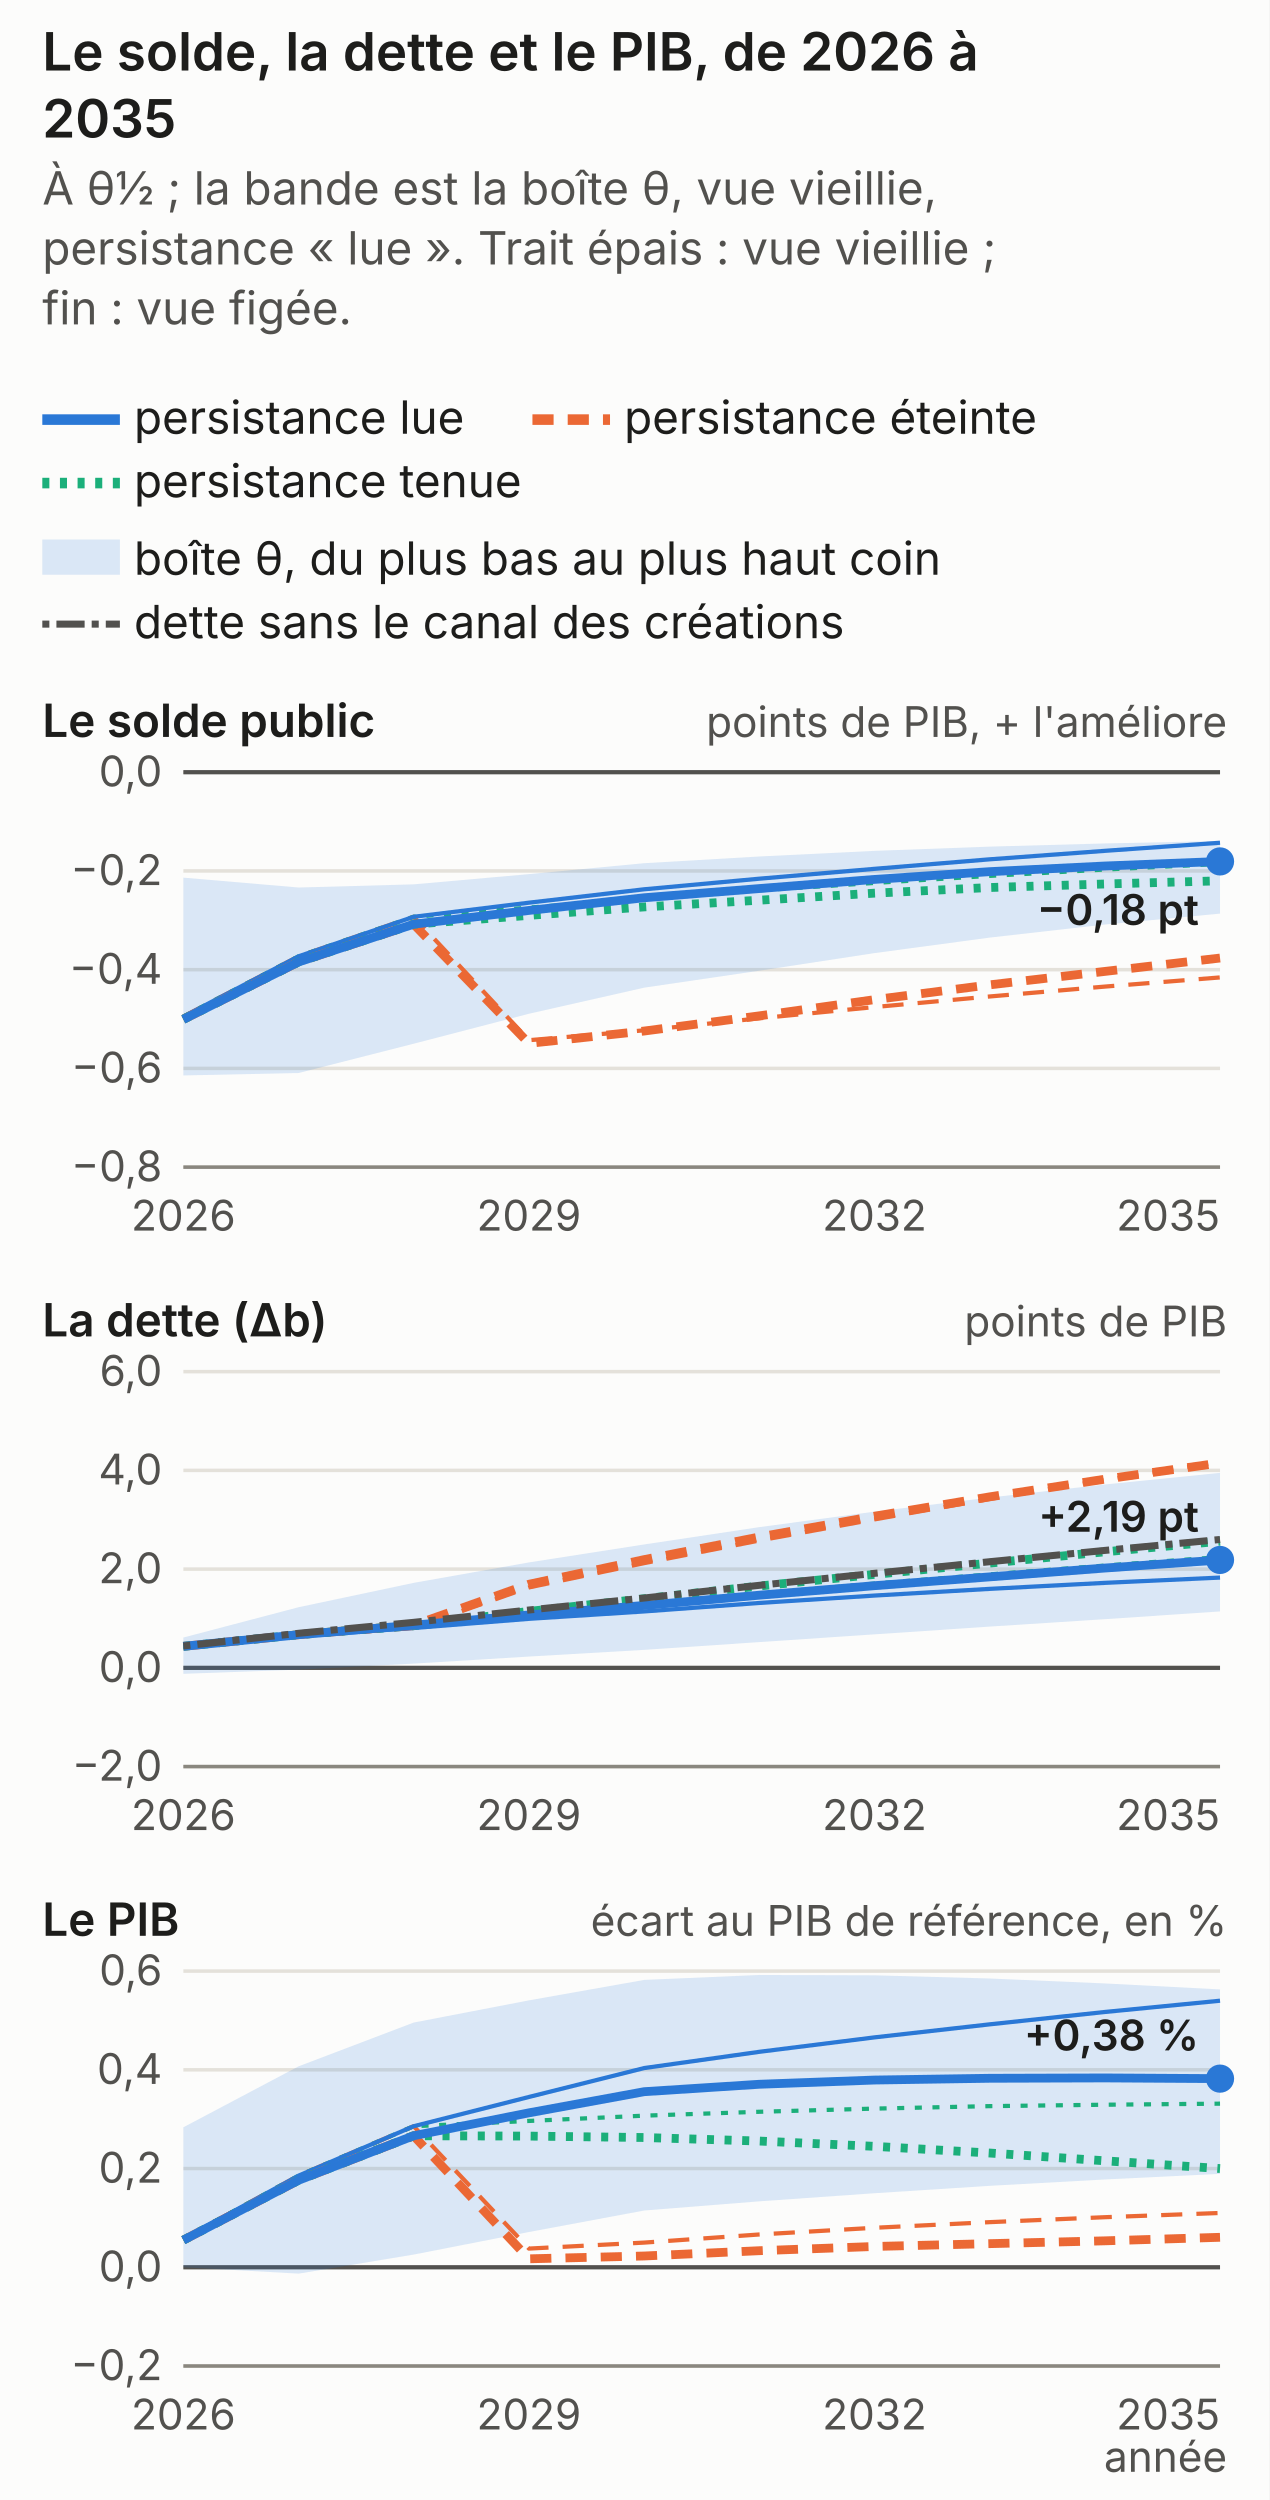
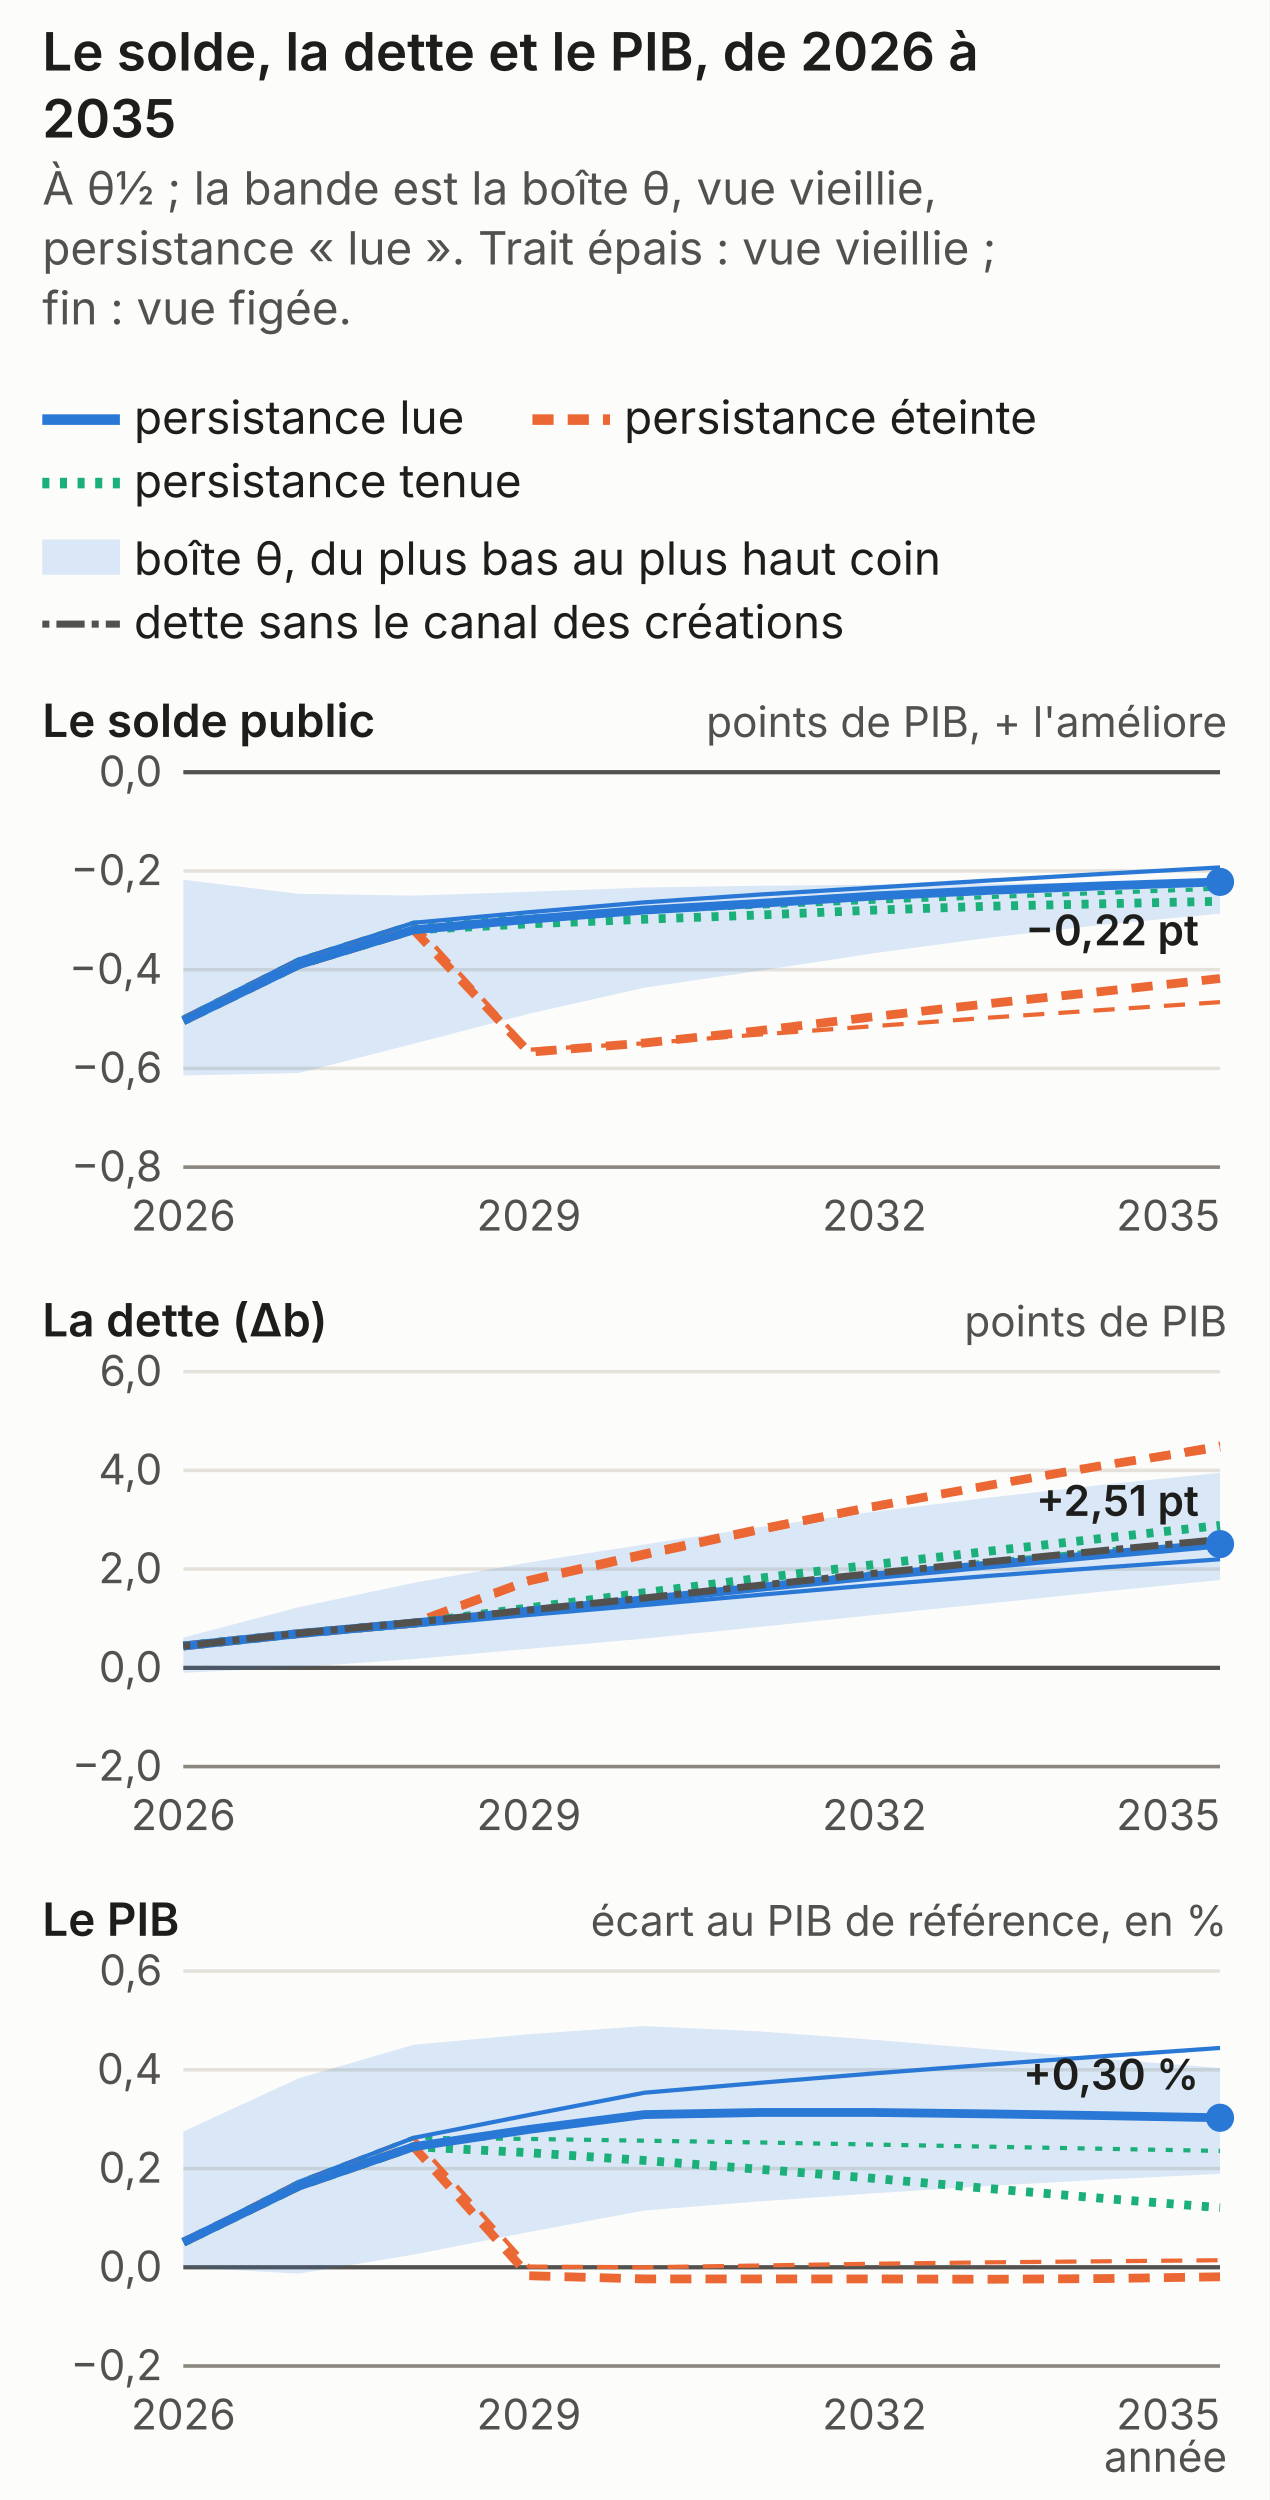
<svg xmlns="http://www.w3.org/2000/svg" viewBox="0 0 360 709" width="360" height="709" role="img" aria-labelledby="pres2027_tondelier_programme-trajectoire-t pres2027_tondelier_programme-trajectoire-d" font-size="13">
  <style>.g-fond{fill:#fcfcfb}.g-encre{fill:#1d1d1b}.g-doux{fill:#52514e}
.g-axe{stroke:#8a877f}.g-grille{stroke:#e4e1da}.g-zero{stroke:#52514e}
.g-s1{stroke:#2a78d6}.g-s2{stroke:#eb6834}.g-s3{stroke:#1baf7a}.g-s4{stroke:#6250d6}
.g-f1{fill:#2a78d6}.g-f2{fill:#eb6834}.g-f3{fill:#1baf7a}.g-f4{fill:#6250d6}
.g-bande{fill:#2a78d6;fill-opacity:.16}.g-plus{fill:#2a78d6}.g-moins{fill:#e34948}
.g-total{fill:#52514e}.g-lien{stroke:#8a877f}.g-sur{fill:#ffffff}
@media (prefers-color-scheme: dark){
.g-fond{fill:#1a1a19}.g-encre{fill:#ece9e2}.g-doux{fill:#c3c2b7}
.g-axe{stroke:#8f8b80}.g-grille{stroke:#33322f}.g-zero{stroke:#c3c2b7}
.g-s1{stroke:#3987e5}.g-s2{stroke:#d95926}.g-s3{stroke:#199e70}.g-s4{stroke:#9085e9}
.g-f1{fill:#3987e5}.g-f2{fill:#d95926}.g-f3{fill:#199e70}.g-f4{fill:#9085e9}
.g-bande{fill:#3987e5;fill-opacity:.24}.g-plus{fill:#3987e5}.g-moins{fill:#e66767}
.g-total{fill:#6b6862}.g-lien{stroke:#8f8b80}}
text{font-family:system-ui,-apple-system,"Segoe UI",sans-serif}</style>
  <rect class="g-fond" fill="#fcfcfb" x="0" y="0" width="360" height="709" />
  <text class="g-encre" fill="#1d1d1b" x="12" y="20" text-anchor="start" font-size="15" font-weight="600">Le solde, la dette et le PIB, de 2026 à</text>
  <text class="g-encre" fill="#1d1d1b" x="12" y="39" text-anchor="start" font-size="15" font-weight="600">2035</text>
  <text class="g-doux" fill="#52514e" x="12" y="58" text-anchor="start">À θ½ ; la bande est la boîte θ, vue vieillie,</text>
  <text class="g-doux" fill="#52514e" x="12" y="75" text-anchor="start">persistance « lue ». Trait épais : vue vieillie ;</text>
  <text class="g-doux" fill="#52514e" x="12" y="92" text-anchor="start">fin : vue figée.</text>
  <line class="g-s1" stroke="#2a78d6" stroke-width="3" x1="12" y1="119" x2="34" y2="119" />
  <text class="g-encre" fill="#1d1d1b" x="38" y="123" text-anchor="start">persistance lue</text>
  <line class="g-s2" stroke="#eb6834" stroke-width="3" stroke-dasharray="6 4" x1="151" y1="119" x2="173" y2="119" />
  <text class="g-encre" fill="#1d1d1b" x="177" y="123" text-anchor="start">persistance éteinte</text>
  <line class="g-s3" stroke="#1baf7a" stroke-width="3" stroke-dasharray="2 3" x1="12" y1="137" x2="34" y2="137" />
  <text class="g-encre" fill="#1d1d1b" x="38" y="141" text-anchor="start">persistance tenue</text>
  <rect class="g-bande" fill="#2a78d6" fill-opacity=".16" x="12" y="153" width="22" height="10" />
  <text class="g-encre" fill="#1d1d1b" x="38" y="163" text-anchor="start">boîte θ, du plus bas au plus haut coin</text>
  <line class="g-zero" stroke="#52514e" stroke-width="2" stroke-dasharray="2 2 8 2" x1="12" y1="177" x2="34" y2="177" />
  <text class="g-encre" fill="#1d1d1b" x="38" y="181" text-anchor="start">dette sans le canal des créations</text>
  <text class="g-encre" fill="#1d1d1b" x="12" y="209" text-anchor="start" font-weight="600">Le solde public</text>
  <text class="g-doux" fill="#52514e" x="348" y="209" text-anchor="end" font-size="12">points de PIB, + l'améliore</text>
  <line class="g-grille" stroke="#e4e1da" stroke-width="1" x1="52" y1="331" x2="346" y2="331" />
  <text class="g-doux" fill="#52514e" x="46" y="335" text-anchor="end" font-size="12">−0,8</text>
  <line class="g-grille" stroke="#e4e1da" stroke-width="1" x1="52" y1="303" x2="346" y2="303" />
  <text class="g-doux" fill="#52514e" x="46" y="307" text-anchor="end" font-size="12">−0,6</text>
  <line class="g-grille" stroke="#e4e1da" stroke-width="1" x1="52" y1="275" x2="346" y2="275" />
  <text class="g-doux" fill="#52514e" x="46" y="279" text-anchor="end" font-size="12">−0,4</text>
  <line class="g-grille" stroke="#e4e1da" stroke-width="1" x1="52" y1="247" x2="346" y2="247" />
  <text class="g-doux" fill="#52514e" x="46" y="251" text-anchor="end" font-size="12">−0,2</text>
  <line class="g-grille" stroke="#e4e1da" stroke-width="1" x1="52" y1="219" x2="346" y2="219" />
  <text class="g-doux" fill="#52514e" x="46" y="223" text-anchor="end" font-size="12">0,0</text>
  <line class="g-zero" stroke="#52514e" stroke-width="1.2" x1="52" y1="219" x2="346" y2="219" />
-   <polygon class="g-bande" fill="#2a78d6" fill-opacity=".16" points="52,248.9 84.7,251.7 117.3,250.8 150,247.9 182.7,244.8 215.3,242.9 248,241.3 280.7,240.1 313.3,239.2 346,238.5 346,259.1 313.3,262.2 280.7,265.9 248,270.3 215.3,275.3 182.7,280.1 150,287.5 117.3,296 84.7,304.3 52,305" />
-   <polyline class="g-s2" stroke="#eb6834" fill="none" stroke-width="1.2" stroke-dasharray="6 4" stroke-linejoin="round" points="52,288.3 84.7,271.2 117.3,260 150,295 182.7,292.2 215.3,288.8 248,285.6 280.7,282.6 313.3,279.8 346,277.2" />
-   <polyline class="g-s3" stroke="#1baf7a" fill="none" stroke-width="1.2" stroke-dasharray="2 3" stroke-linejoin="round" points="52,288.3 84.7,271.2 117.3,260 150,257.4 182.7,254.8 215.3,252.5 248,250.4 280.7,248.4 313.3,246.6 346,245" />
-   <polyline class="g-s1" stroke="#2a78d6" fill="none" stroke-width="1.2" stroke-linejoin="round" points="52,288.3 84.7,271.2 117.3,260 150,256 182.7,252.2 215.3,249.2 248,246.4 280.7,243.7 313.3,241.3 346,239" />
-   <polyline class="g-s2" stroke="#eb6834" fill="none" stroke-width="2.5" stroke-dasharray="6 4" stroke-linejoin="round" points="52,289.1 84.7,272.8 117.3,262.1 150,295.9 182.7,292.4 215.3,288.1 248,283.5 280.7,279.3 313.3,275.5 346,271.7" />
-   <polyline class="g-s3" stroke="#1baf7a" fill="none" stroke-width="2.5" stroke-dasharray="2 3" stroke-linejoin="round" points="52,289.1 84.7,272.8 117.3,262.1 150,259.6 182.7,257.2 215.3,255.3 248,253.3 280.7,251.7 313.3,250.7 346,249.8" />
-   <polyline class="g-s1" stroke="#2a78d6" fill="none" stroke-width="2.5" stroke-linejoin="round" points="52,289.1 84.7,272.8 117.3,262.1 150,258.2 182.7,254.6 215.3,252 248,249.4 280.7,247.2 313.3,245.6 346,244.3" />
-   <circle class="g-f1" fill="#2a78d6" cx="346" cy="244.3" r="4" />
-   <text class="g-encre" fill="#1d1d1b" x="340" y="262.3" text-anchor="end" font-size="12" font-weight="600">−0,18 pt</text>
+   <polygon class="g-bande" fill="#2a78d6" fill-opacity=".16" points="52,249.5 84.7,253.5 117.3,254 150,252.9 182.7,251.7 215.3,251.2 248,250.9 280.7,250.6 313.3,250.3 346,250.1 346,259.1 313.3,262.2 280.7,265.9 248,270.3 215.3,275.3 182.7,280.1 150,287.5 117.3,296 84.7,304.3 52,305" />
+   <polyline class="g-s2" stroke="#eb6834" fill="none" stroke-width="1.2" stroke-dasharray="6 4" stroke-linejoin="round" points="52,288.6 84.7,272.1 117.3,261.7 150,297.7 182.7,295.9 215.3,293.4 248,291 280.7,288.6 313.3,286.4 346,284.2" />
+   <polyline class="g-s3" stroke="#1baf7a" fill="none" stroke-width="1.2" stroke-dasharray="2 3" stroke-linejoin="round" points="52,288.6 84.7,272.1 117.3,261.7 150,260 182.7,258.5 215.3,257.1 248,255.7 280.7,254.4 313.3,253.2 346,252" />
+   <polyline class="g-s1" stroke="#2a78d6" fill="none" stroke-width="1.2" stroke-linejoin="round" points="52,288.6 84.7,272.1 117.3,261.7 150,258.7 182.7,255.9 215.3,253.7 248,251.7 280.7,249.7 313.3,247.8 346,246" />
+   <polyline class="g-s2" stroke="#eb6834" fill="none" stroke-width="2.5" stroke-dasharray="6 4" stroke-linejoin="round" points="52,289.5 84.7,273.6 117.3,263.7 150,298.4 182.7,295.8 215.3,292.3 248,288.3 280.7,284.6 313.3,281.1 346,277.5" />
+   <polyline class="g-s3" stroke="#1baf7a" fill="none" stroke-width="2.5" stroke-dasharray="2 3" stroke-linejoin="round" points="52,289.5 84.7,273.6 117.3,263.7 150,262 182.7,260.7 215.3,259.5 248,258.1 280.7,257 313.3,256.3 346,255.6" />
+   <polyline class="g-s1" stroke="#2a78d6" fill="none" stroke-width="2.5" stroke-linejoin="round" points="52,289.5 84.7,273.6 117.3,263.7 150,260.7 182.7,258.1 215.3,256.2 248,254.1 280.7,252.5 313.3,251.2 346,250.1" />
+   <circle class="g-f1" fill="#2a78d6" cx="346" cy="250.1" r="4" />
+   <text class="g-encre" fill="#1d1d1b" x="340" y="268.1" text-anchor="end" font-size="12" font-weight="600">−0,22 pt</text>
  <line class="g-axe" stroke="#8a877f" stroke-width="1" x1="52" y1="331" x2="346" y2="331" />
  <text class="g-doux" fill="#52514e" x="52" y="349" text-anchor="middle" font-size="12">2026</text>
  <text class="g-doux" fill="#52514e" x="150" y="349" text-anchor="middle" font-size="12">2029</text>
  <text class="g-doux" fill="#52514e" x="248" y="349" text-anchor="middle" font-size="12">2032</text>
  <text class="g-doux" fill="#52514e" x="346" y="349" text-anchor="end" font-size="12">2035</text>
  <text class="g-encre" fill="#1d1d1b" x="12" y="379" text-anchor="start" font-weight="600">La dette (Δb)</text>
  <text class="g-doux" fill="#52514e" x="348" y="379" text-anchor="end" font-size="12">points de PIB</text>
  <line class="g-grille" stroke="#e4e1da" stroke-width="1" x1="52" y1="501" x2="346" y2="501" />
  <text class="g-doux" fill="#52514e" x="46" y="505" text-anchor="end" font-size="12">−2,0</text>
  <line class="g-grille" stroke="#e4e1da" stroke-width="1" x1="52" y1="473" x2="346" y2="473" />
  <text class="g-doux" fill="#52514e" x="46" y="477" text-anchor="end" font-size="12">0,0</text>
  <line class="g-grille" stroke="#e4e1da" stroke-width="1" x1="52" y1="445" x2="346" y2="445" />
  <text class="g-doux" fill="#52514e" x="46" y="449" text-anchor="end" font-size="12">2,0</text>
  <line class="g-grille" stroke="#e4e1da" stroke-width="1" x1="52" y1="417" x2="346" y2="417" />
  <text class="g-doux" fill="#52514e" x="46" y="421" text-anchor="end" font-size="12">4,0</text>
  <line class="g-grille" stroke="#e4e1da" stroke-width="1" x1="52" y1="389" x2="346" y2="389" />
  <text class="g-doux" fill="#52514e" x="46" y="393" text-anchor="end" font-size="12">6,0</text>
  <line class="g-zero" stroke="#52514e" stroke-width="1.2" x1="52" y1="473" x2="346" y2="473" />
-   <polygon class="g-bande" fill="#2a78d6" fill-opacity=".16" points="52,464.4 84.7,455.8 117.3,448.9 150,443.1 182.7,438 215.3,433.1 248,428.7 280.7,424.7 313.3,421 346,417.7 346,457 313.3,459.2 280.7,461.3 248,463.5 215.3,465.7 182.7,467.9 150,469.8 117.3,471.8 84.7,473.5 52,474.7" />
-   <polyline class="g-s2" stroke="#eb6834" fill="none" stroke-width="1.2" stroke-dasharray="6 4" stroke-linejoin="round" points="52,467 84.7,464 117.3,461.7 150,450.2 182.7,443.3 215.3,436.9 248,430.9 280.7,425.1 313.3,419.7 346,414.6" />
-   <polyline class="g-s3" stroke="#1baf7a" fill="none" stroke-width="1.2" stroke-dasharray="2 3" stroke-linejoin="round" points="52,467 84.7,464 117.3,461.7 150,458.2 182.7,455 215.3,452 248,449.1 280.7,446.5 313.3,444 346,441.6" />
-   <polyline class="g-s1" stroke="#2a78d6" fill="none" stroke-width="1.2" stroke-linejoin="round" points="52,467 84.7,464 117.3,461.7 150,459.1 182.7,457 215.3,454.6 248,452.5 280.7,450.6 313.3,448.9 346,447.4" />
-   <polyline class="g-s2" stroke="#eb6834" fill="none" stroke-width="2.5" stroke-dasharray="6 4" stroke-linejoin="round" points="52,466.9 84.7,463.6 117.3,460.9 150,449.3 182.7,442.3 215.3,435.9 248,430 280.7,424.5 313.3,419.5 346,414.9" />
-   <polyline class="g-s3" stroke="#1baf7a" fill="none" stroke-width="2.5" stroke-dasharray="2 3" stroke-linejoin="round" points="52,466.9 84.7,463.6 117.3,460.9 150,457 182.7,453.4 215.3,449.8 248,446.5 280.7,443.3 313.3,440.1 346,437.1" />
-   <polyline class="g-s1" stroke="#2a78d6" fill="none" stroke-width="2.5" stroke-linejoin="round" points="52,466.9 84.7,463.6 117.3,460.9 150,458 182.7,455.3 215.3,452.4 248,449.7 280.7,447.2 313.3,444.7 346,442.4" />
+   <polygon class="g-bande" fill="#2a78d6" fill-opacity=".16" points="52,464.4 84.7,455.8 117.3,448.9 150,443.1 182.7,438 215.3,433.1 248,428.7 280.7,424.7 313.3,421 346,417.7 346,448.1 313.3,451.3 280.7,454.7 248,458 215.3,461.4 182.7,464.7 150,467.6 117.3,470.5 84.7,472.8 52,474.4" />
+   <polyline class="g-s2" stroke="#eb6834" fill="none" stroke-width="1.2" stroke-dasharray="6 4" stroke-linejoin="round" points="52,466.9 84.7,463.7 117.3,461 150,449 182.7,441.6 215.3,434.5 248,427.8 280.7,421.4 313.3,415.3 346,409.4" />
+   <polyline class="g-s3" stroke="#1baf7a" fill="none" stroke-width="1.2" stroke-dasharray="2 3" stroke-linejoin="round" points="52,466.9 84.7,463.7 117.3,461 150,457.1 182.7,453.2 215.3,449.6 248,446.1 280.7,442.8 313.3,439.6 346,436.5" />
+   <polyline class="g-s1" stroke="#2a78d6" fill="none" stroke-width="1.2" stroke-linejoin="round" points="52,466.9 84.7,463.7 117.3,461 150,458 182.7,455.2 215.3,452.3 248,449.5 280.7,446.9 313.3,444.5 346,442.2" />
+   <polyline class="g-s2" stroke="#eb6834" fill="none" stroke-width="2.5" stroke-dasharray="6 4" stroke-linejoin="round" points="52,466.8 84.7,463.3 117.3,460.3 150,448.2 182.7,440.7 215.3,433.7 248,427.2 280.7,421.2 313.3,415.5 346,410.4" />
+   <polyline class="g-s3" stroke="#1baf7a" fill="none" stroke-width="2.5" stroke-dasharray="2 3" stroke-linejoin="round" points="52,466.8 84.7,463.3 117.3,460.3 150,456 182.7,451.7 215.3,447.6 248,443.7 280.7,439.9 313.3,436.2 346,432.6" />
+   <polyline class="g-s1" stroke="#2a78d6" fill="none" stroke-width="2.5" stroke-linejoin="round" points="52,466.8 84.7,463.3 117.3,460.3 150,456.9 182.7,453.7 215.3,450.2 248,446.9 280.7,443.8 313.3,440.8 346,437.9" />
  <polyline class="g-zero" stroke="#52514e" fill="none" stroke-width="2" stroke-dasharray="2 2 8 2" points="52,466.8 84.7,463.2 117.3,460.1 150,456.6 182.7,453.2 215.3,449.6 248,446.2 280.7,442.9 313.3,439.7 346,436.6" />
-   <circle class="g-f1" fill="#2a78d6" cx="346" cy="442.4" r="4" />
-   <text class="g-encre" fill="#1d1d1b" x="340" y="434.4" text-anchor="end" font-size="12" font-weight="600">+2,19 pt</text>
+   <circle class="g-f1" fill="#2a78d6" cx="346" cy="437.9" r="4" />
+   <text class="g-encre" fill="#1d1d1b" x="340" y="429.9" text-anchor="end" font-size="12" font-weight="600">+2,51 pt</text>
  <line class="g-axe" stroke="#8a877f" stroke-width="1" x1="52" y1="501" x2="346" y2="501" />
  <text class="g-doux" fill="#52514e" x="52" y="519" text-anchor="middle" font-size="12">2026</text>
  <text class="g-doux" fill="#52514e" x="150" y="519" text-anchor="middle" font-size="12">2029</text>
  <text class="g-doux" fill="#52514e" x="248" y="519" text-anchor="middle" font-size="12">2032</text>
  <text class="g-doux" fill="#52514e" x="346" y="519" text-anchor="end" font-size="12">2035</text>
  <text class="g-encre" fill="#1d1d1b" x="12" y="549" text-anchor="start" font-weight="600">Le PIB</text>
  <text class="g-doux" fill="#52514e" x="348" y="549" text-anchor="end" font-size="12">écart au PIB de référence, en %</text>
  <line class="g-grille" stroke="#e4e1da" stroke-width="1" x1="52" y1="671" x2="346" y2="671" />
  <text class="g-doux" fill="#52514e" x="46" y="675" text-anchor="end" font-size="12">−0,2</text>
  <line class="g-grille" stroke="#e4e1da" stroke-width="1" x1="52" y1="643" x2="346" y2="643" />
  <text class="g-doux" fill="#52514e" x="46" y="647" text-anchor="end" font-size="12">0,0</text>
  <line class="g-grille" stroke="#e4e1da" stroke-width="1" x1="52" y1="615" x2="346" y2="615" />
  <text class="g-doux" fill="#52514e" x="46" y="619" text-anchor="end" font-size="12">0,2</text>
  <line class="g-grille" stroke="#e4e1da" stroke-width="1" x1="52" y1="587" x2="346" y2="587" />
  <text class="g-doux" fill="#52514e" x="46" y="591" text-anchor="end" font-size="12">0,4</text>
  <line class="g-grille" stroke="#e4e1da" stroke-width="1" x1="52" y1="559" x2="346" y2="559" />
  <text class="g-doux" fill="#52514e" x="46" y="563" text-anchor="end" font-size="12">0,6</text>
  <line class="g-zero" stroke="#52514e" stroke-width="1.2" x1="52" y1="643" x2="346" y2="643" />
-   <polygon class="g-bande" fill="#2a78d6" fill-opacity=".16" points="52,603.3 84.7,586 117.3,573.6 150,567.3 182.7,561.5 215.3,560.1 248,560.2 280.7,561.1 313.3,562.5 346,564.2 346,616.5 313.3,618.1 280.7,619.9 248,622 215.3,624.3 182.7,626.9 150,633 117.3,639.4 84.7,644.8 52,643" />
-   <polyline class="g-s2" stroke="#eb6834" fill="none" stroke-width="1.2" stroke-dasharray="6 4" stroke-linejoin="round" points="52,634.9 84.7,617 117.3,603 150,637.7 182.7,636 215.3,633.7 248,631.8 280.7,630.2 313.3,628.8 346,627.6" />
-   <polyline class="g-s3" stroke="#1baf7a" fill="none" stroke-width="1.2" stroke-dasharray="2 3" stroke-linejoin="round" points="52,634.9 84.7,617 117.3,603 150,601.5 182.7,600 215.3,598.9 248,598 280.7,597.3 313.3,596.9 346,596.6" />
-   <polyline class="g-s1" stroke="#2a78d6" fill="none" stroke-width="1.2" stroke-linejoin="round" points="52,634.9 84.7,617 117.3,603 150,594.7 182.7,586.5 215.3,581.9 248,577.8 280.7,574.1 313.3,570.6 346,567.4" />
-   <polyline class="g-s2" stroke="#eb6834" fill="none" stroke-width="2.5" stroke-dasharray="6 4" stroke-linejoin="round" points="52,635.3 84.7,618.3 117.3,605.7 150,640.6 182.7,639.8 215.3,638.3 248,637.1 280.7,636.3 313.3,635.5 346,634.5" />
-   <polyline class="g-s3" stroke="#1baf7a" fill="none" stroke-width="2.5" stroke-dasharray="2 3" stroke-linejoin="round" points="52,635.3 84.7,618.3 117.3,605.7 150,605.8 182.7,606.2 215.3,607.2 248,608.7 280.7,610.6 313.3,612.8 346,615" />
-   <polyline class="g-s1" stroke="#2a78d6" fill="none" stroke-width="2.5" stroke-linejoin="round" points="52,635.3 84.7,618.3 117.3,605.7 150,599.2 182.7,593.2 215.3,591.1 248,589.9 280.7,589.4 313.3,589.3 346,589.5" />
-   <circle class="g-f1" fill="#2a78d6" cx="346" cy="589.5" r="4" />
-   <text class="g-encre" fill="#1d1d1b" x="340" y="581.5" text-anchor="end" font-size="12" font-weight="600">+0,38 %</text>
+   <polygon class="g-bande" fill="#2a78d6" fill-opacity=".16" points="52,604.5 84.7,589.4 117.3,579.9 150,576.9 182.7,574.6 215.3,576.1 248,578.5 280.7,581.2 313.3,583.9 346,586.5 346,616.5 313.3,618.1 280.7,619.9 248,622 215.3,624.3 182.7,626.9 150,633 117.3,639.4 84.7,644.8 52,643" />
+   <polyline class="g-s2" stroke="#eb6834" fill="none" stroke-width="1.2" stroke-dasharray="6 4" stroke-linejoin="round" points="52,635.6 84.7,618.8 117.3,606.3 150,642.8 182.7,643 215.3,642.5 248,642 280.7,641.6 313.3,641.3 346,641" />
+   <polyline class="g-s3" stroke="#1baf7a" fill="none" stroke-width="1.2" stroke-dasharray="2 3" stroke-linejoin="round" points="52,635.6 84.7,618.8 117.3,606.3 150,606.6 182.7,607.1 215.3,607.6 248,608.2 280.7,608.8 313.3,609.4 346,610" />
+   <polyline class="g-s1" stroke="#2a78d6" fill="none" stroke-width="1.2" stroke-linejoin="round" points="52,635.6 84.7,618.8 117.3,606.3 150,599.8 182.7,593.5 215.3,590.7 248,588 280.7,585.5 313.3,583.1 346,580.8" />
+   <polyline class="g-s2" stroke="#eb6834" fill="none" stroke-width="2.5" stroke-dasharray="6 4" stroke-linejoin="round" points="52,635.9 84.7,620 117.3,608.8 150,645.4 182.7,646.3 215.3,646.3 248,646.3 280.7,646.4 313.3,646.2 346,645.7" />
+   <polyline class="g-s3" stroke="#1baf7a" fill="none" stroke-width="2.5" stroke-dasharray="2 3" stroke-linejoin="round" points="52,635.9 84.7,620 117.3,608.8 150,610.5 182.7,612.7 215.3,615.2 248,617.8 280.7,620.7 313.3,623.5 346,626.1" />
+   <polyline class="g-s1" stroke="#2a78d6" fill="none" stroke-width="2.5" stroke-linejoin="round" points="52,635.9 84.7,620 117.3,608.8 150,603.9 182.7,599.7 215.3,599.1 248,599.1 280.7,599.5 313.3,600 346,600.6" />
+   <circle class="g-f1" fill="#2a78d6" cx="346" cy="600.6" r="4" />
+   <text class="g-encre" fill="#1d1d1b" x="340" y="592.6" text-anchor="end" font-size="12" font-weight="600">+0,30 %</text>
  <line class="g-axe" stroke="#8a877f" stroke-width="1" x1="52" y1="671" x2="346" y2="671" />
  <text class="g-doux" fill="#52514e" x="52" y="689" text-anchor="middle" font-size="12">2026</text>
  <text class="g-doux" fill="#52514e" x="150" y="689" text-anchor="middle" font-size="12">2029</text>
  <text class="g-doux" fill="#52514e" x="248" y="689" text-anchor="middle" font-size="12">2032</text>
  <text class="g-doux" fill="#52514e" x="346" y="689" text-anchor="end" font-size="12">2035</text>
  <text class="g-doux" fill="#52514e" x="348" y="701" text-anchor="end" font-size="12">année</text>
</svg>
